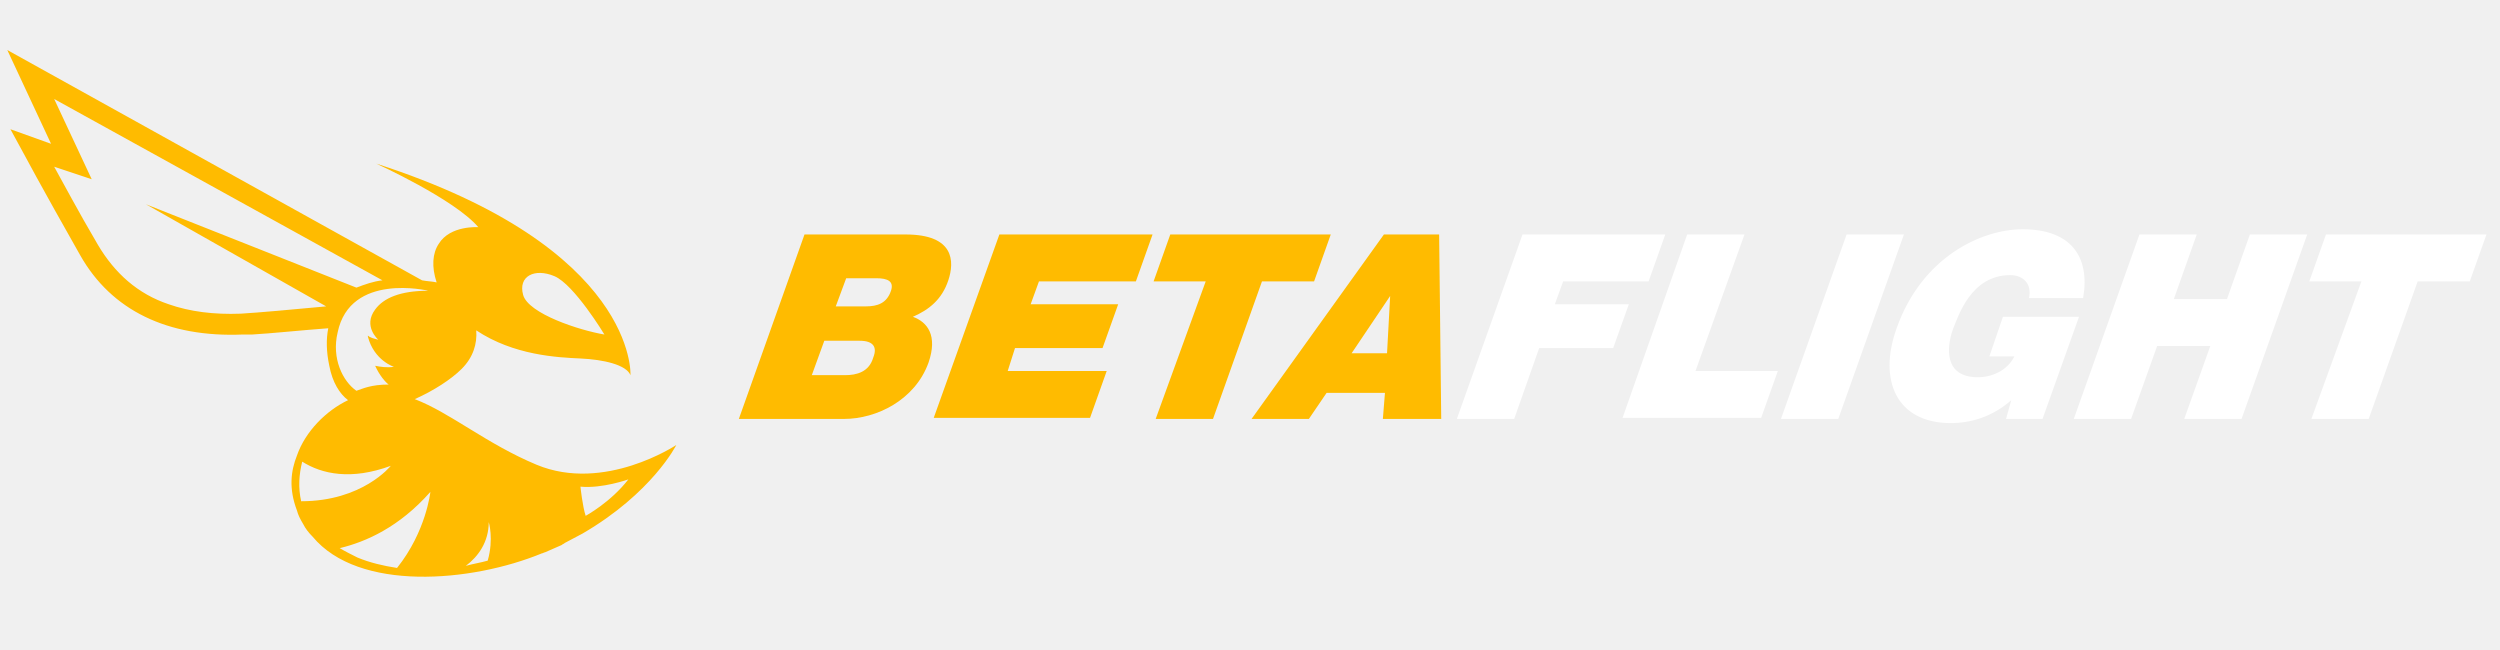
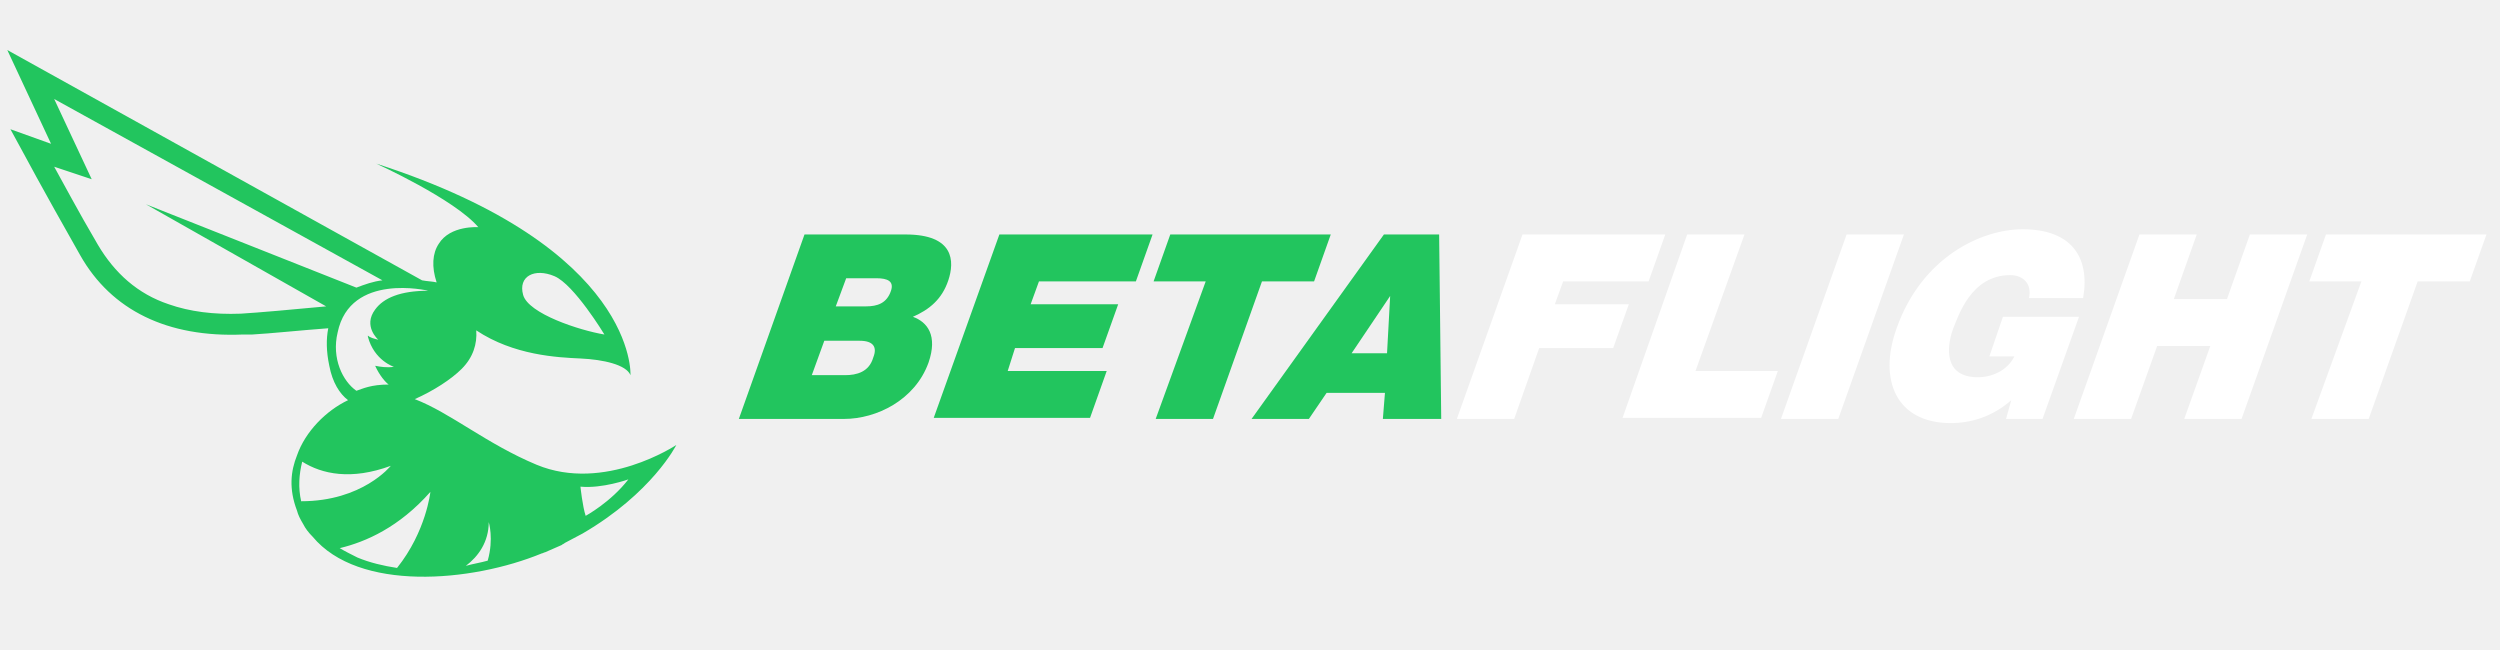
<svg xmlns="http://www.w3.org/2000/svg" version="1.1" id="svg4057" x="0px" y="0px" viewBox="-21 39.4 239.9 62.3" style="enable-background:new -21 39.4 239.9 62.3;" xml:space="preserve">
  <style type="text/css">
- 	.st0{fill:#FFBB00;}
+ 	.st0{fill:#22C55E;}
	.st1{fill:#FFFFFF;}
</style>
  <g>
    <g>
      <path class="st0" d="M56.2,61.9h9.7c4.7,0,4.7,2.6,4.1,4.4c-0.6,1.8-1.8,2.8-3.4,3.5c1.4,0.5,2.4,1.8,1.5,4.4    c-1.3,3.6-5,5.4-8.1,5.4H49.9L56.2,61.9z M56.9,75.4h3.2c1.1,0,2.3-0.3,2.7-1.7c0.4-1,0-1.6-1.3-1.6h-3.4L56.9,75.4z M59.2,68.8    h2.9c1.1,0,2-0.3,2.4-1.5c0.3-0.9-0.3-1.2-1.4-1.2h-2.9L59.2,68.8z" />
      <path class="st0" d="M74.9,61.9h14.7L88,66.4h-9.3l-0.8,2.2h8.4l-1.5,4.2h-8.4L75.7,75h9.5l-1.6,4.5h-15L74.9,61.9z" />
      <path class="st0" d="M94.7,66.4h-5l1.6-4.5h15.4l-1.6,4.5h-5l-4.7,13.2h-5.5L94.7,66.4z" />
      <path class="st0" d="M111.8,61.9h5.3l0.2,17.7h-5.6l0.2-2.5h-5.6l-1.7,2.5h-5.5L111.8,61.9z M112.1,73.3l0.3-5.5l0,0l-3.7,5.5    H112.1z" />
      <path class="st1" d="M125.1,61.9h13.7l-1.6,4.5H129l-0.8,2.2h7.1l-1.5,4.2h-7.1l-2.4,6.8h-5.5L125.1,61.9z" />
      <path class="st1" d="M140.9,61.9h5.5L141.7,75h7.9l-1.6,4.5h-13.3L140.9,61.9z" />
      <path class="st1" d="M156.2,61.9h5.5l-6.3,17.7h-5.5L156.2,61.9z" />
      <path class="st1" d="M172,77.8c-1.8,1.6-3.9,2.2-5.8,2.2c-5.2,0-7-4.1-5.2-9.1c2.4-6.8,8.1-9.5,12.1-9.5c4.5,0,6.5,2.5,5.8,6.6    h-5.2c0.3-1.3-0.5-2.2-1.8-2.2c-3.8,0-5,4-5.5,5.2c-0.6,1.7-0.9,4.6,2.4,4.6c1.3,0,2.8-0.6,3.5-2h-2.4l1.3-3.8h7.3l-3.5,9.8h-3.5    L172,77.8z" />
      <path class="st1" d="M184.3,61.9h5.5l-2.2,6.2h5.1l2.2-6.2h5.5l-6.3,17.7h-5.5l2.5-7H186l-2.5,7H178L184.3,61.9z" />
      <path class="st1" d="M205.6,66.4h-5l1.6-4.5h15.4l-1.6,4.5h-5l-4.7,13.2h-5.5L205.6,66.4z" />
    </g>
    <path class="st0" d="M30.5,84c-4.8-2-8.3-5-11.7-6.3c1.8-0.8,3.5-1.9,4.5-2.9c1.1-1.1,1.5-2.4,1.4-3.7c3.6,2.4,7.8,2.6,10,2.7   c2.2,0.1,4.4,0.6,4.8,1.6c0,0,0.7-12.2-24.4-20.3c0,0,7.5,3.4,9.8,6.1c0,0-2.7-0.2-3.8,1.6c-0.6,0.9-0.7,2.2-0.2,3.7   c-0.4-0.1-0.9-0.1-1.4-0.2l-39.8-22.1l4.2,9l-3.9-1.4l1.2,2.2c0,0,1.7,3.2,5.5,9.9c3,5.3,8.4,7.9,15.6,7.6c0.3,0,0.6,0,0.9,0   c1.8-0.1,4.6-0.4,7.3-0.6c-0.2,1-0.2,2.2,0.1,3.6c0.3,1.6,1,2.7,1.8,3.3c-2.1,1-4.1,3-4.9,5.3c0,0,0,0,0,0c-0.6,1.5-0.8,3.2,0,5.3   c0,0,0,0,0,0c0.1,0.4,0.3,0.8,0.6,1.3c0.2,0.4,0.5,0.8,0.9,1.2c4.4,5.3,15.2,4.4,22,1.6c0.1,0,0.2-0.1,0.3-0.1   c0.5-0.2,1.1-0.5,1.6-0.7c0.1-0.1,0.2-0.1,0.3-0.2c0.6-0.3,1.1-0.6,1.7-0.9c6.7-3.9,9-8.5,9-8.5S37,86.7,30.5,84z M32.2,65.9   c1.9,0.8,4.8,5.6,4.8,5.6c-2.4-0.4-7.3-2-7.8-3.8S30.3,65.1,32.2,65.9z M25.9,89.5c0,0,0.5,1.6-0.1,3.7c-0.7,0.2-1.4,0.3-2.1,0.5   C24.9,92.8,25.9,91.4,25.9,89.5z M-7,59l17.3,9.8c-3.2,0.3-6.5,0.6-8.2,0.7c-2.6,0.1-4.9-0.2-6.9-0.9c-3-1-5.2-3-6.8-5.7   c-2-3.4-3.3-5.9-4.2-7.5l3.6,1.2l-3.6-7.7l31.5,17.4c-0.9,0.1-1.7,0.4-2.5,0.7L-7,59z M11.4,71.3c1.2-5.8,8.7-4,8.7-4   c-2.7,0-4.3,0.7-5.1,1.8c-1.2,1.6,0.3,2.9,0.3,2.9c-0.4-0.1-0.8-0.2-1-0.4c0,0,0,0,0,0.1c0.6,2.3,2.5,2.9,2.5,2.9   c-0.7,0.1-1.3,0-1.8-0.1c0.4,0.9,1,1.6,1.3,1.8c-1.7,0-2.5,0.4-3.1,0.6C11.9,76,10.8,73.8,11.4,71.3z M16.5,84.1   c0,0-2.7,3.4-8.6,3.4c-0.3-1.3-0.2-2.6,0.1-3.8C9.9,84.9,12.7,85.5,16.5,84.1z M11.6,92c2.5-0.6,5.7-2,8.7-5.4c0,0-0.4,3.8-3.2,7.3   c-1.3-0.2-2.6-0.5-3.8-1C12.7,92.6,12.1,92.3,11.6,92z M35.2,88.9c-0.3-0.9-0.5-2.8-0.5-2.8c2.1,0.2,4.6-0.7,4.6-0.7   C37.6,87.6,35.2,88.9,35.2,88.9z" />
  </g>
</svg>
